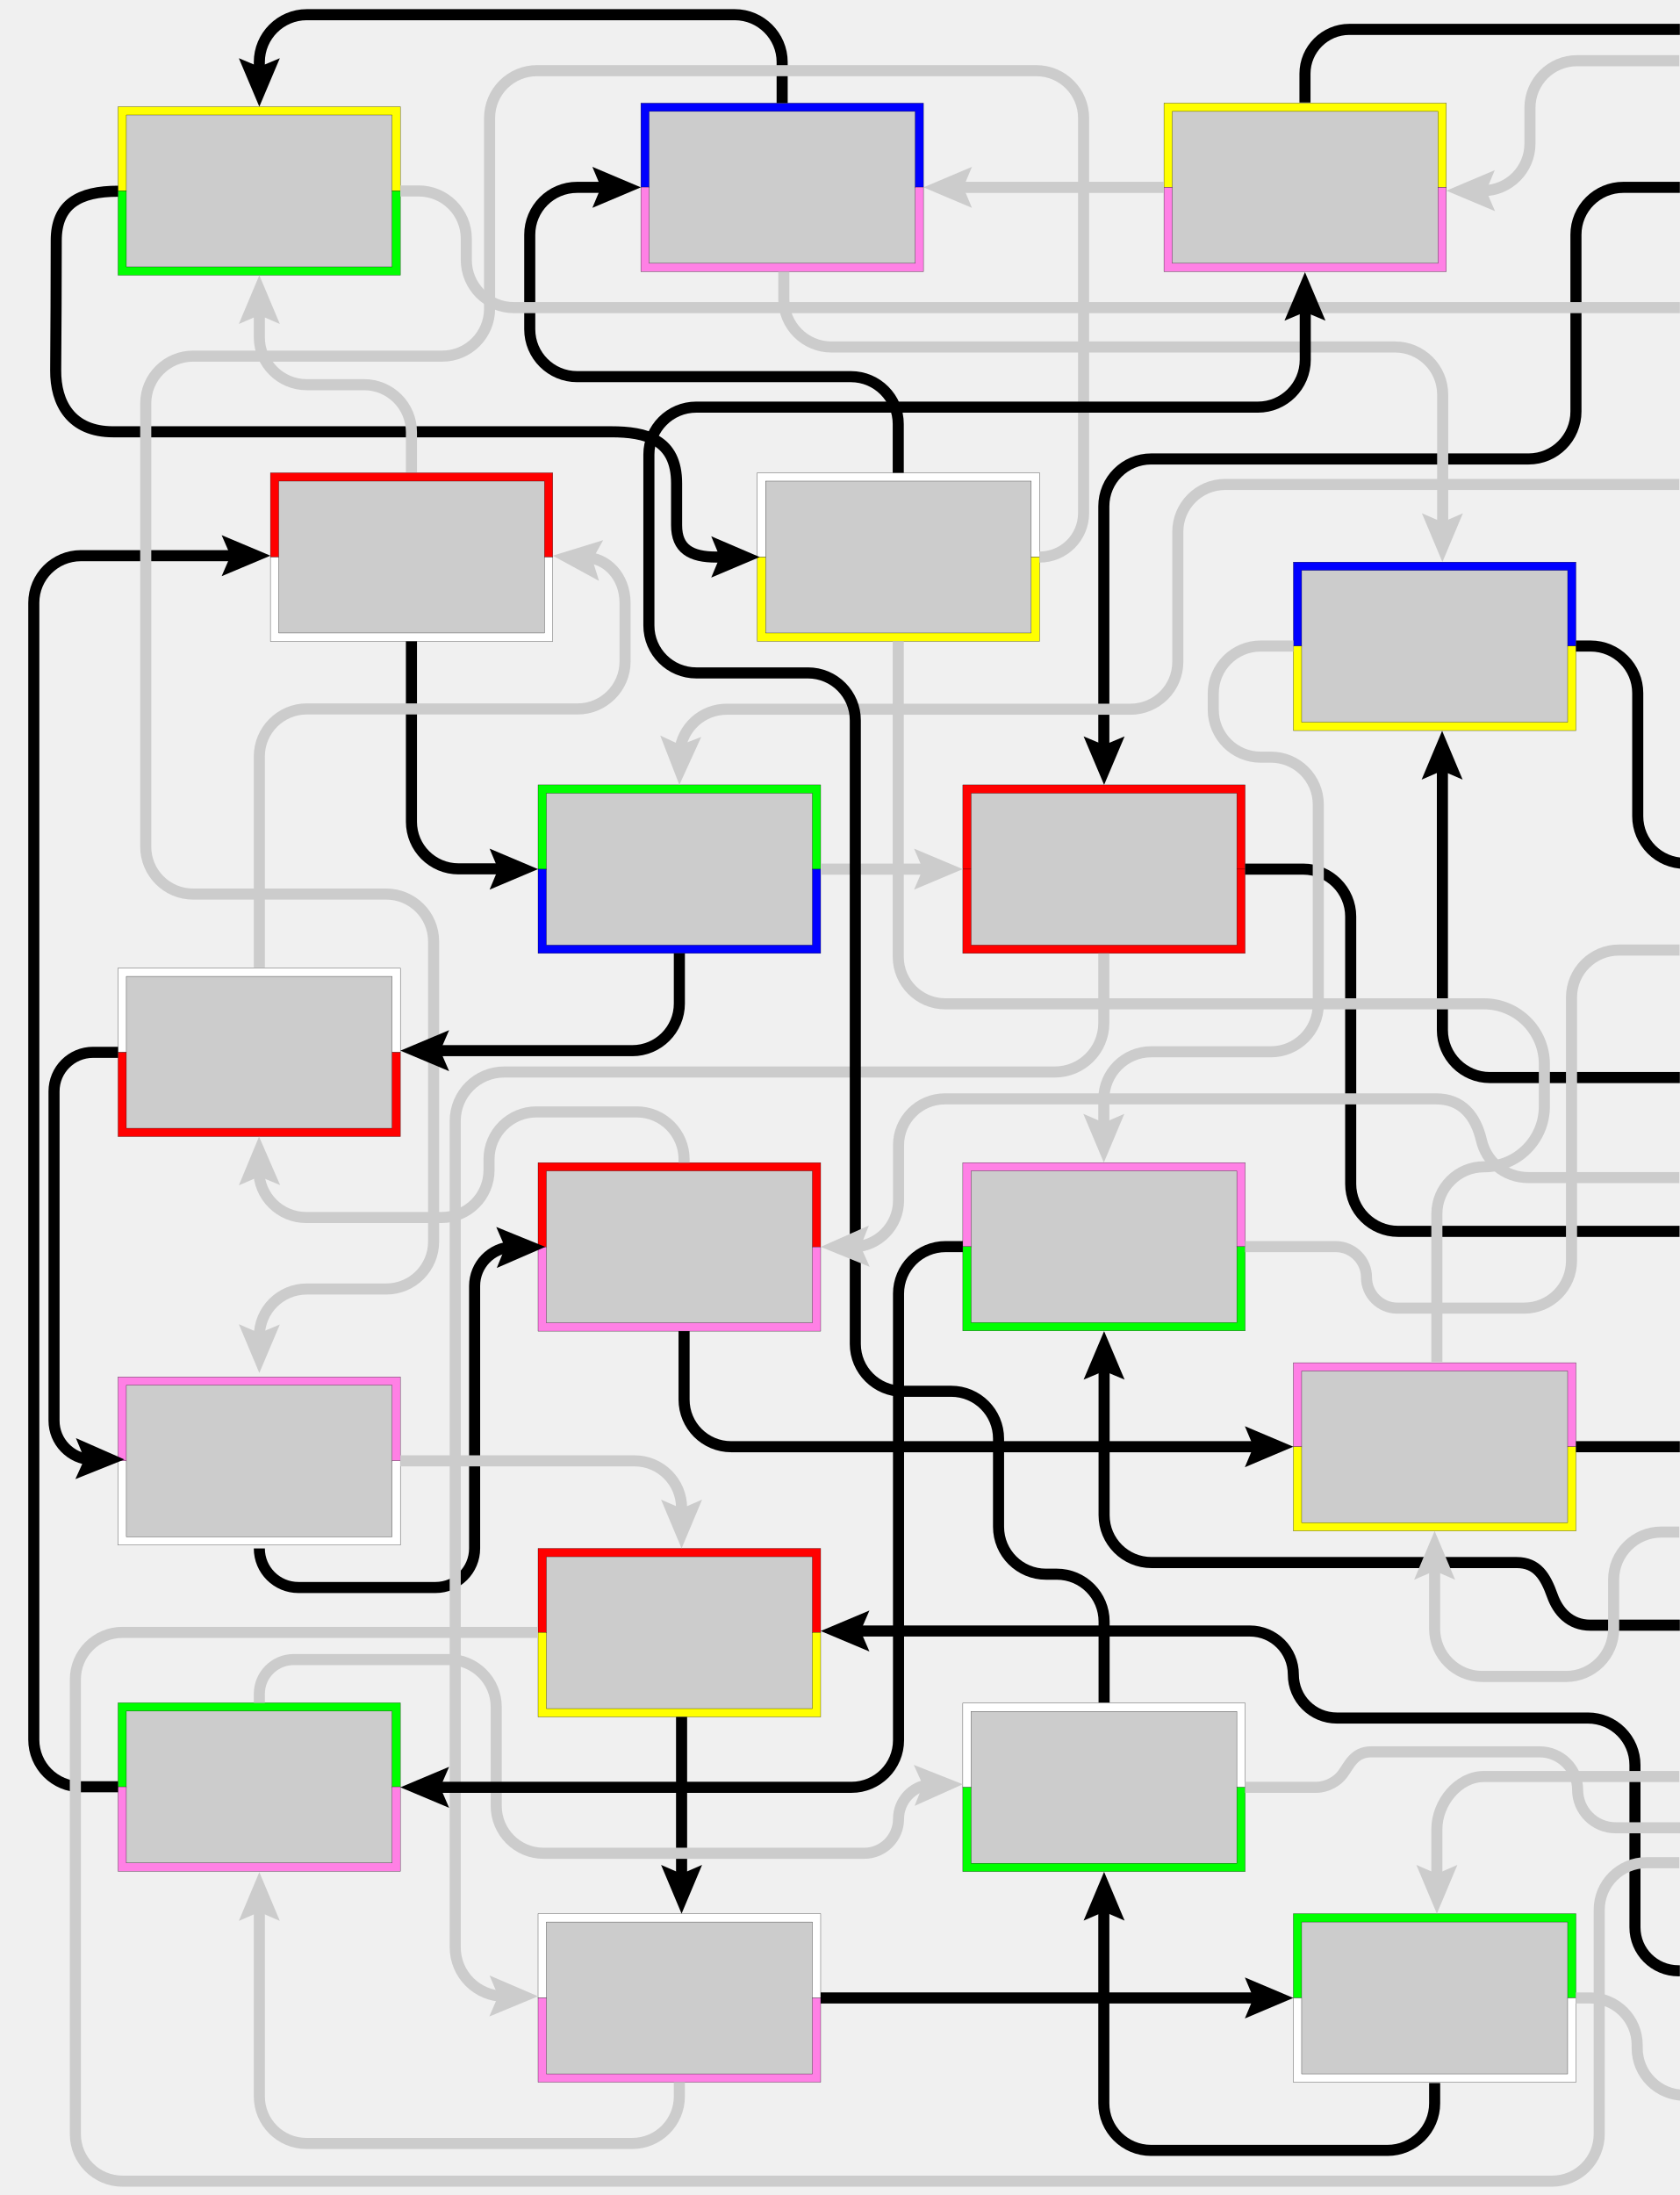
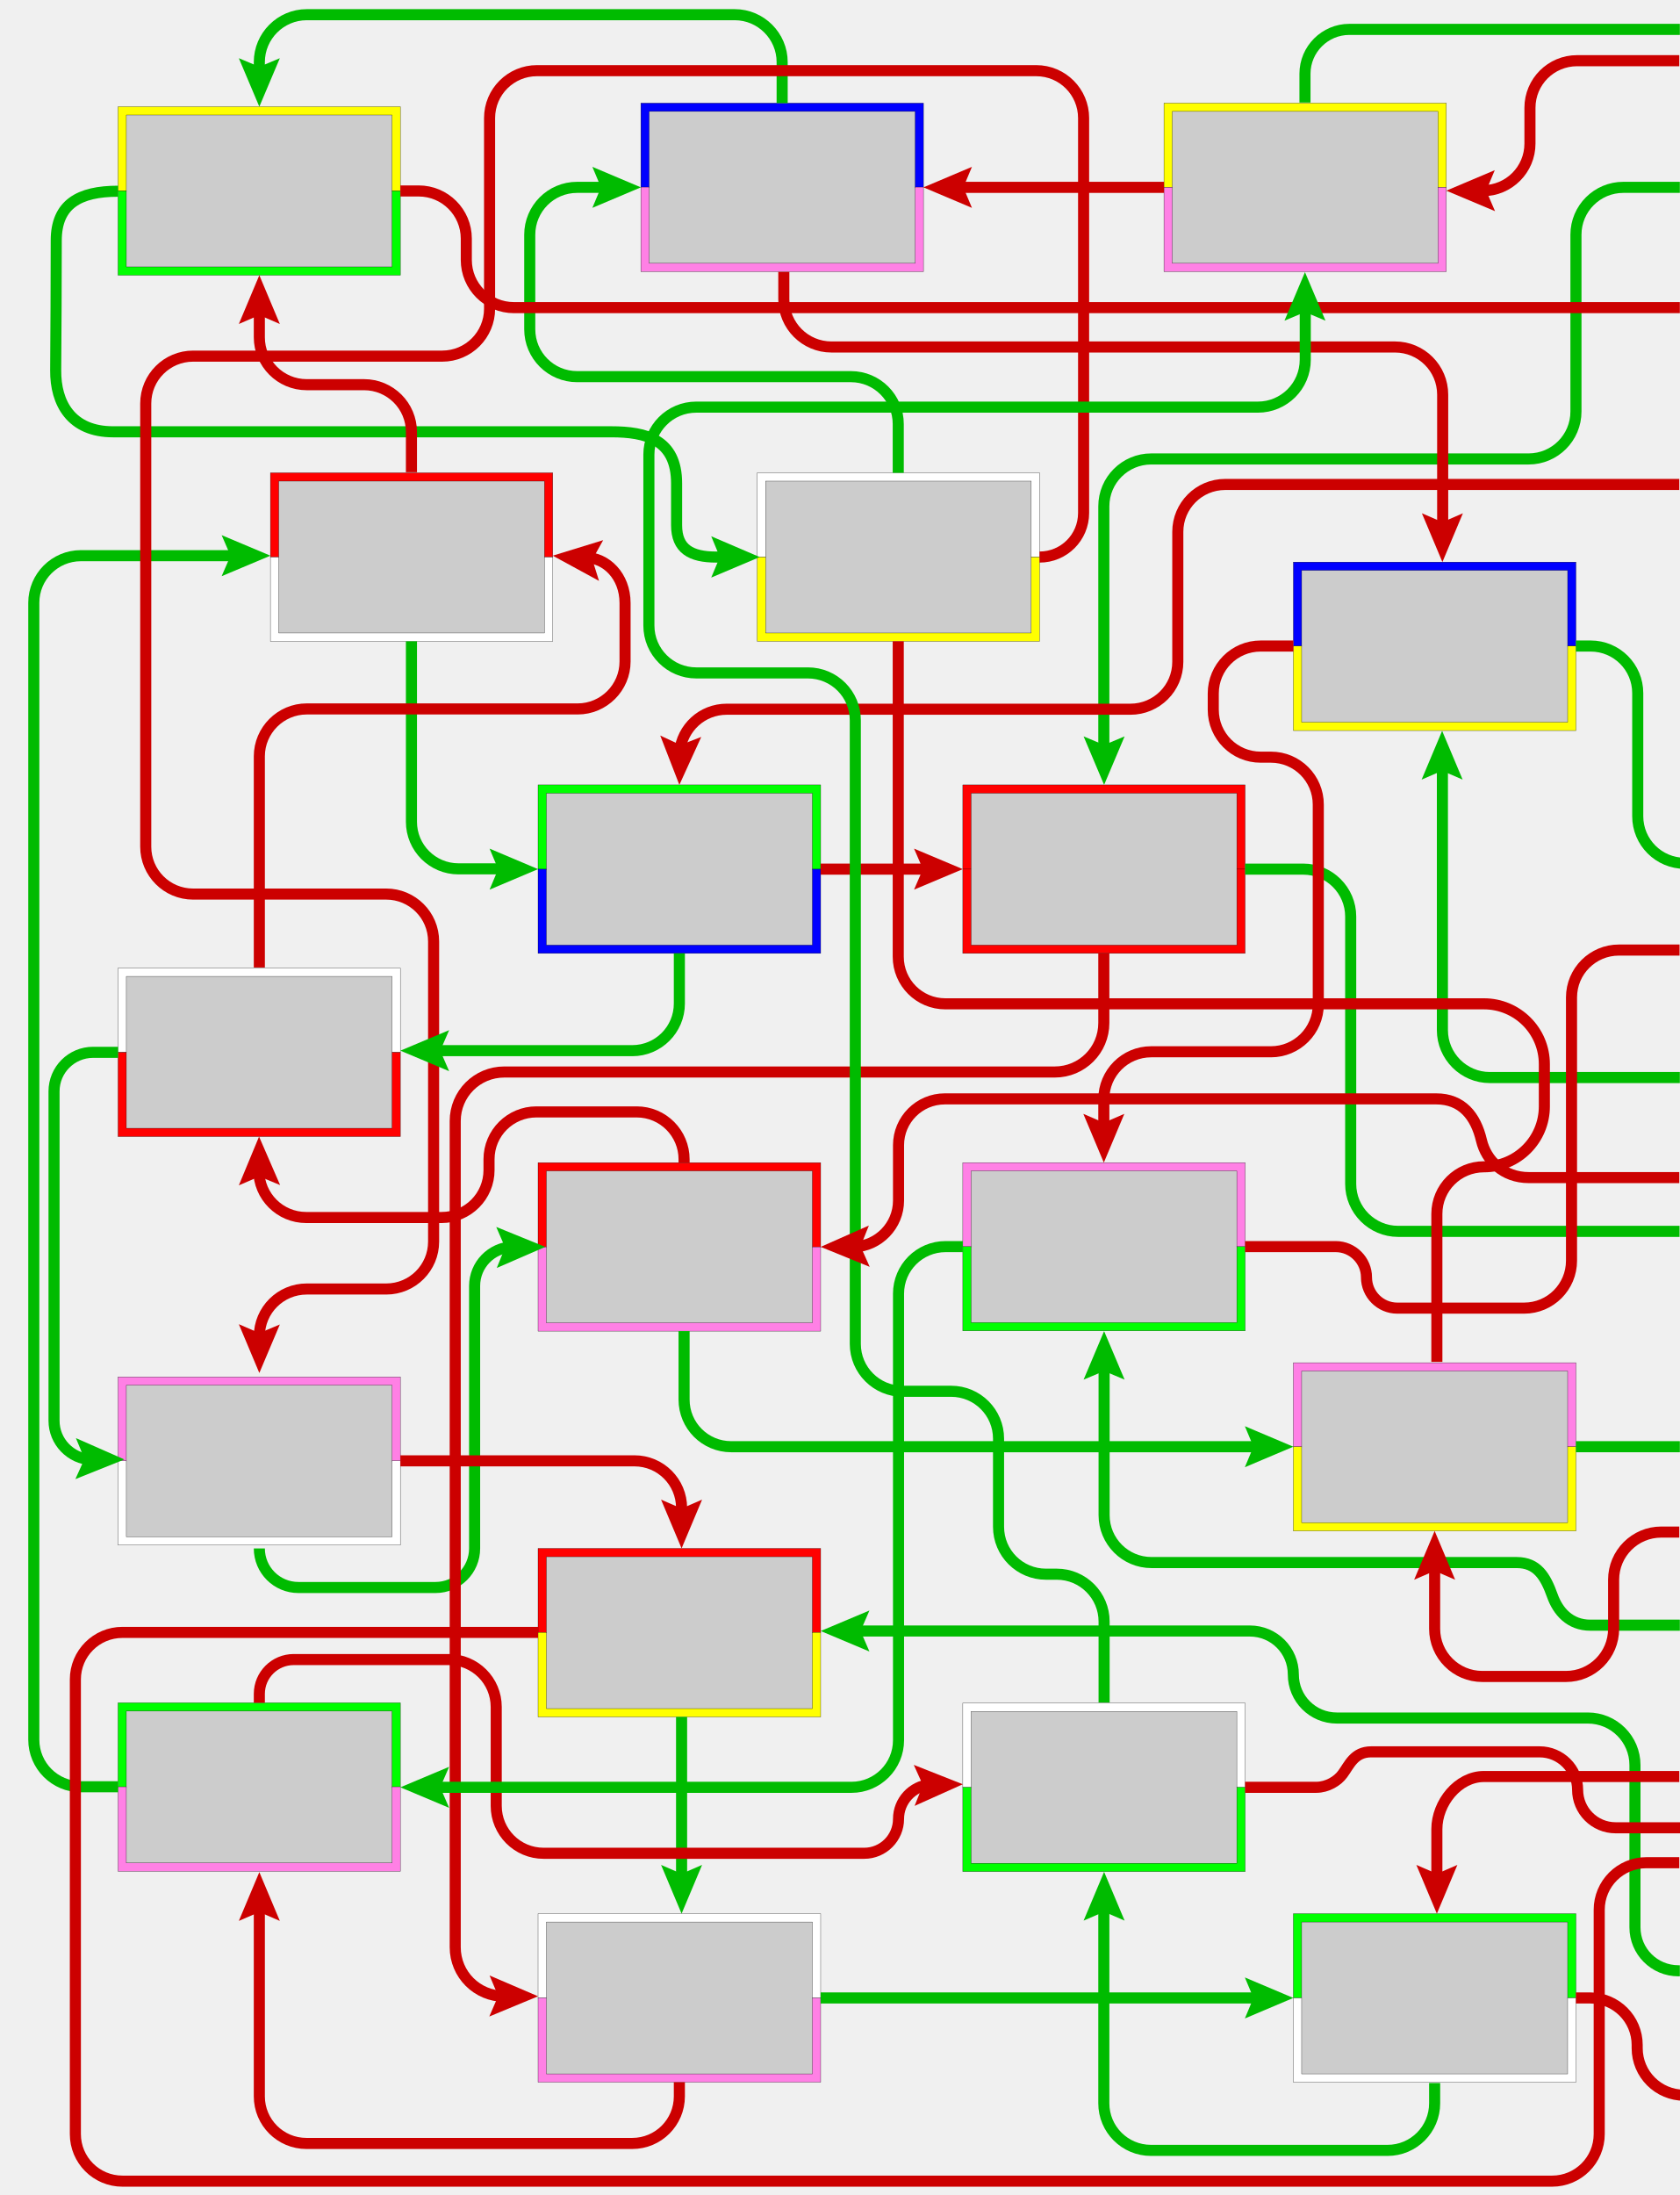
<svg xmlns="http://www.w3.org/2000/svg" viewBox="0 0 606.3 792">
  <style>
-     .st0{fill:#ccc}.st1{fill:#ff0;stroke:#000;stroke-width:.1}.st2,.st3,.st4,.st5,.st6,.st7{fill:#ff80e5;stroke:#000;stroke-width:.1}.st3,.st4,.st5,.st6,.st7{fill:#00f}.st4,.st5,.st6,.st7{fill:#0f0}.st5,.st6,.st7{fill:red}.st6,.st7{fill:#fff}.st7{fill:none;stroke-width:4}.st9{fill:#ccc}.st10{fill:none;stroke:#ccc;stroke-width:4;stroke-miterlimit:10}
+     .st0{fill:#ccc}.st1{fill:#ff0;stroke:#000;stroke-width:.1}.st2,.st3,.st4,.st5,.st6{fill:#ff80e5;stroke:#000;stroke-width:.1}.st3,.st4,.st5,.st6,.st7{fill:#00f}.st4,.st5,.st6,.st7{fill:#0f0}.st5,.st6,.st7{fill:red}.st6,.st7{fill:#fff}.st7{fill:none;stroke-width:4;stroke:#0b0}.st9{fill:#c00}.st10{fill:none;stroke:#c00;stroke-width:4;stroke-miterlimit:10}.st11{fill:#0b0}
  </style>
  <path class="st0" d="M421.6 96.4V38.7h98.9v57.7" />
  <path class="st1" d="M522 67.6h-3V40.2h-95.9v27.4h-3V37.2H522z" />
  <path class="st2" d="M522 67.6h-3V95h-95.9V67.6h-3V98H522z" />
  <path class="st0" d="M232.8 96.4V38.7h99v57.7" />
  <path class="st3" d="M333.3 67.6h-3V40.2h-96v27.4h-3V37.2h102z" />
  <path class="st2" d="M333.3 67.5h-3V95h-96V67.5h-3V98h102z" />
  <path class="st0" d="M44.1 97.7V40H143v57.7" />
  <path class="st1" d="M144.5 69h-3V41.5H45.6V69h-3V38.5h101.9z" />
  <path class="st4" d="M144.5 68.9h-3v27.4H45.6V68.9h-3v30.4h101.9z" />
  <path class="st0" d="M99.1 229.8v-57.7H198v57.7" />
  <path class="st5" d="M199.5 201.1h-3v-27.5h-95.9v27.5h-3v-30.5h101.9z" />
  <path class="st6" d="M199.5 201h-3v27.4h-95.9V201h-3v30.4h101.9z" />
  <path class="st0" d="M274.8 229.8v-57.7h98.9v57.7" />
  <path class="st6" d="M375.2 201.1h-3v-27.5h-95.9v27.5h-3v-30.5h101.9z" />
  <path class="st1" d="M375.2 201h-3v27.4h-95.9V201h-3v30.4h101.9z" />
  <path class="st0" d="M468.3 262v-57.7h99V262" />
  <path class="st3" d="M568.8 233.2h-3v-27.4h-96v27.4h-3v-30.4h102z" />
  <path class="st1" d="M568.8 233.1h-3v27.5h-96v-27.5h-3v30.5h102z" />
  <path class="st0" d="M44.1 408.5v-57.7H143v57.7" />
  <path class="st6" d="M144.5 379.7h-3v-27.4H45.6v27.4h-3v-30.4h101.9z" />
  <path class="st5" d="M144.5 379.7h-3v27.4H45.6v-27.4h-3v30.4h101.9z" />
  <path class="st0" d="M195.7 342.4v-57.7h99v57.7" />
  <path class="st4" d="M296.2 313.7h-3v-27.5h-96v27.5h-3v-30.5h102z" />
  <path class="st3" d="M296.2 313.6h-3V341h-96v-27.4h-3V344h102z" />
  <path class="st0" d="M349 342.4v-57.7h98.9v57.7" />
  <path class="st5" d="M449.4 313.6h-3v-27.4h-95.9v27.4h-3v-30.4h101.9zM449.4 313.6h-3V341h-95.9v-27.4h-3V344h101.9z" />
  <path class="st0" d="M195.7 478.7V421h99v57.7" />
  <path class="st5" d="M296.2 449.9h-3v-27.4h-96v27.4h-3v-30.4h102z" />
  <path class="st2" d="M296.2 449.9h-3v27.4h-96v-27.4h-3v30.4h102z" />
  <path class="st0" d="M349 478.7V421h98.9v57.7" />
  <path class="st2" d="M449.4 449.9h-3v-27.4h-95.9v27.4h-3v-30.4h101.9z" />
  <path class="st4" d="M449.4 449.8h-3v27.4h-95.9v-27.4h-3v30.4h101.9z" />
  <path class="st0" d="M195.7 617.9v-57.7h99v57.7" />
  <path class="st5" d="M296.2 589.1h-3v-27.4h-96v27.4h-3v-30.4h102z" />
  <path class="st1" d="M296.2 589h-3v27.5h-96V589h-3v30.5h102z" />
  <path class="st0" d="M349 673.7V616h98.9v57.7" />
  <path class="st6" d="M449.4 645h-3v-27.5h-95.9V645h-3v-30.5h101.9z" />
  <path class="st4" d="M449.4 644.9h-3v27.4h-95.9v-27.4h-3v30.4h101.9z" />
  <path class="st0" d="M44.1 673.6v-57.7H143v57.7" />
  <path class="st4" d="M144.5 644.8h-3v-27.4H45.6v27.4h-3v-30.4h101.9z" />
  <path class="st2" d="M144.5 644.7h-3v27.5H45.6v-27.5h-3v30.5h101.9z" />
  <path class="st0" d="M195.7 749.7V692h99v57.7" />
  <path class="st6" d="M296.2 721h-3v-27.5h-96V721h-3v-30.5h102z" />
  <path class="st2" d="M296.2 720.9h-3v27.4h-96v-27.4h-3v30.4h102z" />
  <path class="st0" d="M468.3 749.7V692h99v57.7" />
  <path class="st4" d="M568.8 720.9h-3v-27.4h-96v27.4h-3v-30.4h102z" />
  <path class="st6" d="M568.8 720.9h-3v27.4h-96v-27.4h-3v30.4h102z" />
  <path class="st0" d="M468.3 550.9v-57.7h99v57.7" />
  <path class="st2" d="M568.8 522.1h-3v-27.4h-96v27.4h-3v-30.4h102z" />
  <path class="st1" d="M568.8 522h-3v27.4h-96V522h-3v30.4h102z" />
  <path class="st0" d="M44.1 556v-57.7H143V556" />
  <path class="st2" d="M144.5 527.2h-3v-27.4H45.6v27.4h-3v-30.4h101.9z" />
  <path class="st6" d="M144.5 527.1h-3v27.4H45.6v-27.4h-3v30.4h101.9z" />
  <path class="st7" d="M42.6 69c-14.1 0-22.3 4.7-22.3 17.8 0 13-.1 34.9-.2 46.8s5.6 22.2 20.7 22.2h179.8c12.6 0 23.6 2.8 23.6 18.6v15.1c0 8.6 5.2 11.5 14.3 11.5h3.8" />
-   <path d="m256.7 208.4 3.1-7.4-3.1-7.5 17.5 7.5z" />
+   <path class="st11" d="m256.7 208.4 3.1-7.4-3.1-7.5 17.5 7.5z" />
  <path class="st7" d="M471 37V26.6c0-8.8 7.2-16 16-16h119.3" />
  <path class="st10" d="M420.1 67.6h-74.9" />
  <path class="st9" d="m350.8 60.2-3.1 7.4 3.1 7.4-17.5-7.4z" />
  <path class="st7" d="M282.3 37.2V22.4c0-9.4-7.7-17.1-17.1-17.1H110.7c-9.4 0-17.1 7.7-17.1 17.1v4.2" />
-   <path d="m86.2 21 7.4 3.1L101 21l-7.4 17.5z" />
+   <path class="st11" d="m86.2 21 7.4 3.1L101 21l-7.4 17.5z" />
  <path class="st7" d="M324.2 170.6V153c0-9.4-7.6-17.1-17.1-17.1h-98.8c-9.4 0-17.1-7.6-17.1-17.1V84.7c0-9.4 7.6-17.1 17.1-17.1h11" />
-   <path d="m213.8 75 3.1-7.4-3.1-7.4 17.5 7.4z" />
+   <path class="st11" d="m213.8 75 3.1-7.4-3.1-7.4 17.5 7.4z" />
  <path class="st7" d="M42.6 644.7H29.2c-9.4 0-17-7.6-17-17V217.5c0-9.4 7.6-17 17-17h56.5" />
-   <path d="m80 207.9 3.2-7.4-3.2-7.4 17.6 7.4z" />
+   <path class="st11" d="m80 207.9 3.2-7.4-3.2-7.4 17.6 7.4z" />
  <path class="st7" d="M42.6 379.7h-9c-7.8 0-14.1 6.3-14.1 14.1v118.8c0 7.6 6 13.7 13.4 14.1" />
-   <path d="m27.2 533.7 3.3-7.3-3.1-7.5 17.5 7.7z" />
+   <path class="st11" d="m27.2 533.7 3.3-7.3-3.1-7.5 17.5 7.7z" />
  <path class="st7" d="M93.6 558.7c0 7.8 6.3 14.1 14.1 14.1h49.5c7.8 0 14.1-6.3 14.1-14.1V464c0-7.6 6-13.8 13.6-14.1" />
-   <path d="m179.3 457.5 3-7.4-3.2-7.4 17.7 7.2z" />
+   <path class="st11" d="m179.3 457.5 3-7.4-3.2-7.4 17.7 7.2z" />
  <path class="st7" d="M296.2 720.9h158.7" />
-   <path d="m449.3 728.3 3.1-7.4-3.1-7.4 17.5 7.4z" />
+   <path class="st11" d="m449.3 728.3 3.1-7.4-3.1-7.4 17.5 7.4z" />
  <path class="st7" d="M517.8 751.6v7.3c0 9.4-7.6 17-17 17h-85.4c-9.4 0-17-7.6-17-17v-71.6" />
-   <path d="m405.9 693-7.4-3.2-7.4 3.2 7.4-17.6z" />
+   <path class="st11" d="m405.9 693-7.4-3.2-7.4 3.2 7.4-17.6z" />
  <path class="st7" d="M606.3 711.1h-.5c-8.7 0-15.7-7-15.7-15.7v-58.5c0-9.4-7.6-17-17-17h-90.6c-8.7 0-15.7-7-15.7-15.7s-7-15.7-15.7-15.7h-143" />
-   <path d="m313.8 581.1-3.2 7.4 3.2 7.4-17.6-7.4z" />
+   <path class="st11" d="m313.8 581.1-3.2 7.4 3.2 7.4-17.6-7.4z" />
  <path class="st7" d="M606.3 586.4H574c-7.4 0-11.7-5-13.7-10.6-2.5-7-5.5-12-12.9-12H415.6c-9.5 0-17.1-7.7-17.1-17.1v-54.4" />
-   <path d="m405.9 497.8-7.4-3.1-7.4 3.1 7.4-17.5z" />
+   <path class="st11" d="m405.9 497.8-7.4-3.1-7.4 3.1 7.4-17.5z" />
  <path class="st7" d="M449.4 313.6h21c9.4 0 17.1 7.7 17.1 17.1v96.5c0 9.4 7.7 17.1 17.1 17.1h101.6" />
  <path class="st7" d="M606.3 388.8h-68.6c-9.4 0-17.1-7.7-17.1-17.1v-96.1" />
-   <path d="m527.9 281.3-7.4-3.2-7.4 3.2 7.4-17.6z" />
+   <path class="st11" d="m527.9 281.3-7.4-3.2-7.4 3.2 7.4-17.6z" />
  <path class="st7" d="M606.3 67.6h-20.4c-9.4 0-17.1 7.6-17.1 17.1v63.8c0 9.4-7.6 17.1-17.1 17.1H415.5c-9.4 0-17.1 7.6-17.1 17.1v88.6" />
-   <path d="m391.1 265.7 7.4 3.1 7.4-3.1-7.4 17.5z" />
+   <path class="st11" d="m391.1 265.7 7.4 3.1 7.4-3.1-7.4 17.5z" />
  <path class="st7" d="M148.5 231.4v65.1c0 9.4 7.6 17 17 17h18" />
-   <path d="m176.7 321 3.1-7.4-3.1-7.4 17.5 7.4z" />
+   <path class="st11" d="m176.7 321 3.1-7.4-3.1-7.4 17.5 7.4z" />
  <path class="st7" d="M568.8 233.1h5.3c9.4 0 17 7.6 17 17v44.4c0 9.4 7.6 17 17 17M246.9 480.3V505c0 9.4 7.6 17 17 17h190.9" />
-   <path d="m449.3 529.4 3.1-7.4-3.1-7.4 17.5 7.4z" />
+   <path class="st11" d="m449.3 529.4 3.1-7.4-3.1-7.4 17.5 7.4z" />
  <path class="st7" d="M246 619.5v59.1" />
-   <path d="m238.6 672.9 7.4 3.2 7.4-3.2-7.4 17.6z" />
+   <path class="st11" d="m238.6 672.9 7.4 3.2 7.4-3.2-7.4 17.6z" />
  <path class="st7" d="M568.8 522h37.5" />
  <path class="st10" d="M245.2 751.3v5.1c0 9.4-7.6 17-17 17H110.6c-9.4 0-17-7.6-17-17v-69" />
  <path class="st9" d="m101 693.1-7.4-3.2-7.4 3.2 7.4-17.6z" />
  <path class="st10" d="M194.2 589h-150c-9.4 0-17 7.6-17 17v164c0 9.4 7.6 17 17 17h516c9.4 0 17-7.6 17-17v-80.9c0-9.4 7.6-17 17-17h11.9" />
  <path class="st10" d="M449.4 644.9H475c4.1 0 7.8-2.3 9.6-4.8 2.4-3.2 4.1-8 10.3-8h60.8c7.5 0 13.7 6.1 13.7 13.7 0 7.5 6.1 13.7 13.7 13.7h23.3M375.2 201c8.8 0 15.9-7.1 15.9-15.9V42.6c0-9.4-7.6-17.1-17.1-17.1H193.8c-9.4 0-17.1 7.6-17.1 17.1v68.8c0 9.4-7.6 17.1-17.1 17.1H69.7c-9.4 0-17.1 7.6-17.1 17.1v159.9c0 9.4 7.6 17.1 17.1 17.1h69.7c9.4 0 17.1 7.6 17.1 17.1V448c0 9.4-7.6 17.1-17.1 17.1h-28.7c-9.4 0-17.1 7.6-17.1 17.1v1.3" />
  <path class="st9" d="m86.2 477.8 7.4 3.2 7.4-3.1-7.4 17.5z" />
  <path class="st7" d="M245.2 344v18.1c0 9.4-7.6 17-17 17h-71.7" />
-   <path d="m162.1 371.7-3.2 7.4 3.2 7.4-17.6-7.4z" />
+   <path class="st11" d="m162.1 371.7-3.2 7.4 3.2 7.4-17.6-7.4z" />
  <path class="st10" d="M148.5 170.4v-14.5c0-9.5-7.7-17.1-17.1-17.1h-20.7c-9.5 0-17.1-7.7-17.1-17.1v-10.5" />
  <path class="st9" d="m101 116.9-7.4-3.2-7.4 3.2 7.4-17.6z" />
  <path class="st10" d="M93.6 349.1v-76.2c0-9.4 7.7-17.1 17.1-17.1h97.8c9.4 0 17.1-7.7 17.1-17.1v-21.1c0-9.8-6.9-16.4-14.2-16.4" />
  <path class="st9" d="m217.7 194.9-3.9 7 2.4 7.7-16.7-9.1z" />
  <path class="st10" d="M606.1 174.8H442.2c-9.5 0-17.1 7.7-17.1 17.1v46.9c0 9.5-7.7 17.1-17.1 17.1H262.3c-8.9 0-16.1 6.7-17 15.4" />
  <path class="st9" d="m238.3 265.4 7.3 3.4 7.5-2.9-7.9 17.3z" />
  <path class="st10" d="M518.6 491.4V438c0-9.4 7.6-17 17-17 12.1 0 21.8-9.8 21.8-21.8V384c0-12.1-9.8-21.8-21.8-21.8H341.2c-9.4 0-17-7.6-17-17V231.4" />
  <path class="st10" d="M466.8 233.1H455c-9.5 0-17.1 7.7-17.1 17.1v5.9c0 9.5 7.7 17.1 17.1 17.1h3.7c9.5 0 17.1 7.7 17.1 17.1v72.1c0 9.5-7.7 17.1-17.1 17.1h-43.2c-9.5 0-17.1 7.7-17.1 17.1v10.8" />
  <path class="st9" d="m391 401.9 7.4 3.2 7.4-3.2-7.4 17.6z" />
  <path class="st10" d="M296.2 313.6h39.4" />
  <path class="st9" d="m329.9 321 3.2-7.4-3.2-7.4 17.6 7.4z" />
  <path class="st10" d="M144.5 68.9h6.6c9.5 0 17.2 7.7 17.2 17.2v7.7c0 9.5 7.7 17.2 17.2 17.2h420.8" />
  <path class="st10" d="M282.9 98.1v9.9c0 9.5 7.7 17.2 17.2 17.2h203.4c9.5 0 17.2 7.7 17.2 17.2V191" />
  <path class="st9" d="m513.2 185.2 7.4 3.2 7.4-3.2-7.4 17.6z" />
  <path class="st10" d="M606.1 21.9h-36.9c-9.4 0-17 7.6-17 17v12.9c0 9.4-7.6 17-17 17h-1.3" />
  <path class="st9" d="m539.5 61.4-3.1 7.4 3.2 7.4-17.6-7.4z" />
  <path class="st10" d="M606.1 552.8h-6.5c-9.5 0-17.2 7.7-17.2 17.2v17.7c0 9.5-7.7 17.2-17.2 17.2H535c-9.5 0-17.2-7.7-17.2-17.2v-23.3" />
  <path class="st9" d="m525.2 570-7.4-3.2-7.4 3.2 7.4-17.6z" />
  <path class="st10" d="M93.6 614.4v-3.2c0-6.9 5.6-12.4 12.4-12.4h56c9.4 0 17.1 7.6 17.1 17.1v35.7c0 9.4 7.6 17.1 17.1 17.1h115.7c6.9 0 12.4-5.6 12.4-12.4 0-6.5 5-11.8 11.3-12.4" />
  <path class="st9" d="m330.1 651.6 3-7.5-3.3-7.3 17.7 7z" />
  <path class="st10" d="M398.4 344v25.1c0 9.8-7.9 17.7-17.7 17.7H182c-9.8 0-17.7 7.9-17.7 17.7v298.1c0 9.8 7.9 17.7 17.7 17.7h.3" />
  <path class="st9" d="m176.6 727.6 3.2-7.4-3.1-7.4 17.5 7.5z" />
  <path class="st10" d="M246.9 419.5v-1.2c0-9.4-7.6-17.1-17.1-17.1h-36.2c-9.4 0-17.1 7.6-17.1 17.1v3.9c0 9.4-7.6 17.1-17.1 17.1h-48.9c-9.4 0-17.1-7.6-17.1-17.1v-.2" />
  <path class="st9" d="m101.1 427.6-7.5-3.1-7.4 3.2 7.3-17.6z" />
  <path class="st10" d="M449.4 449.8h32.7c6.1 0 11.1 5 11.1 11.1s5 11.1 11.1 11.1h45.8c9.5 0 17.1-7.7 17.1-17.1v-95c0-9.5 7.7-17.1 17.1-17.1h21.9M606.1 641h-70.5c-9.4 0-17 9.6-17 19v18.6" />
  <path class="st9" d="m511.2 672.9 7.4 3.2 7.4-3.2-7.4 17.6z" />
  <path class="st10" d="M568.8 720.9h5.1c9.4 0 17 7.6 17 17v1.1c0 9.4 7.6 17 17 17M144.5 527.1H229c9.4 0 17 7.6 17 17v2.6" />
  <path class="st9" d="m238.6 541.1 7.4 3.2 7.4-3.2-7.4 17.6z" />
  <path class="st7" d="M398.5 614.3v-29.2c0-9.4-7.6-17.1-17.1-17.1h-3.9c-9.4 0-17.1-7.6-17.1-17.1v-31.8c0-9.4-7.6-17.1-17.1-17.1h-17.5c-9.4 0-17.1-7.6-17.1-17.1v-225c0-9.4-7.6-17.1-17.1-17.1h-40.3c-9.4 0-17.1-7.6-17.1-17.1V164c0-9.4 7.6-17.1 17.1-17.1H454c9.4 0 17.1-7.6 17.1-17.1v-19.9" />
-   <path d="m478.4 115.7-7.4-3.1-7.4 3.1 7.4-17.5z" />
+   <path class="st11" d="m478.4 115.7-7.4-3.1-7.4 3.1 7.4-17.5z" />
  <path class="st7" d="M347.5 449.8h-6.2c-9.4 0-17 7.6-17 17v161.1c0 9.4-7.6 17-17 17H156.5" />
-   <path d="m162.1 637.5-3.2 7.4 3.2 7.4-17.6-7.4z" />
+   <path class="st11" d="m162.1 637.5-3.2 7.4 3.2 7.4-17.6-7.4z" />
  <path class="st10" d="M606.1 424.9h-54.3c-9.2 0-15.4-6.2-17.1-13.4-2.1-8.9-7.1-15-16.3-15H341c-9.2 0-16.7 7.5-16.7 16.7v20c0 9-7.2 16.4-16.1 16.7" />
  <path class="st9" d="m313.6 442.2-3 7.5 3.3 7.4-17.7-7.2z" />
</svg>
